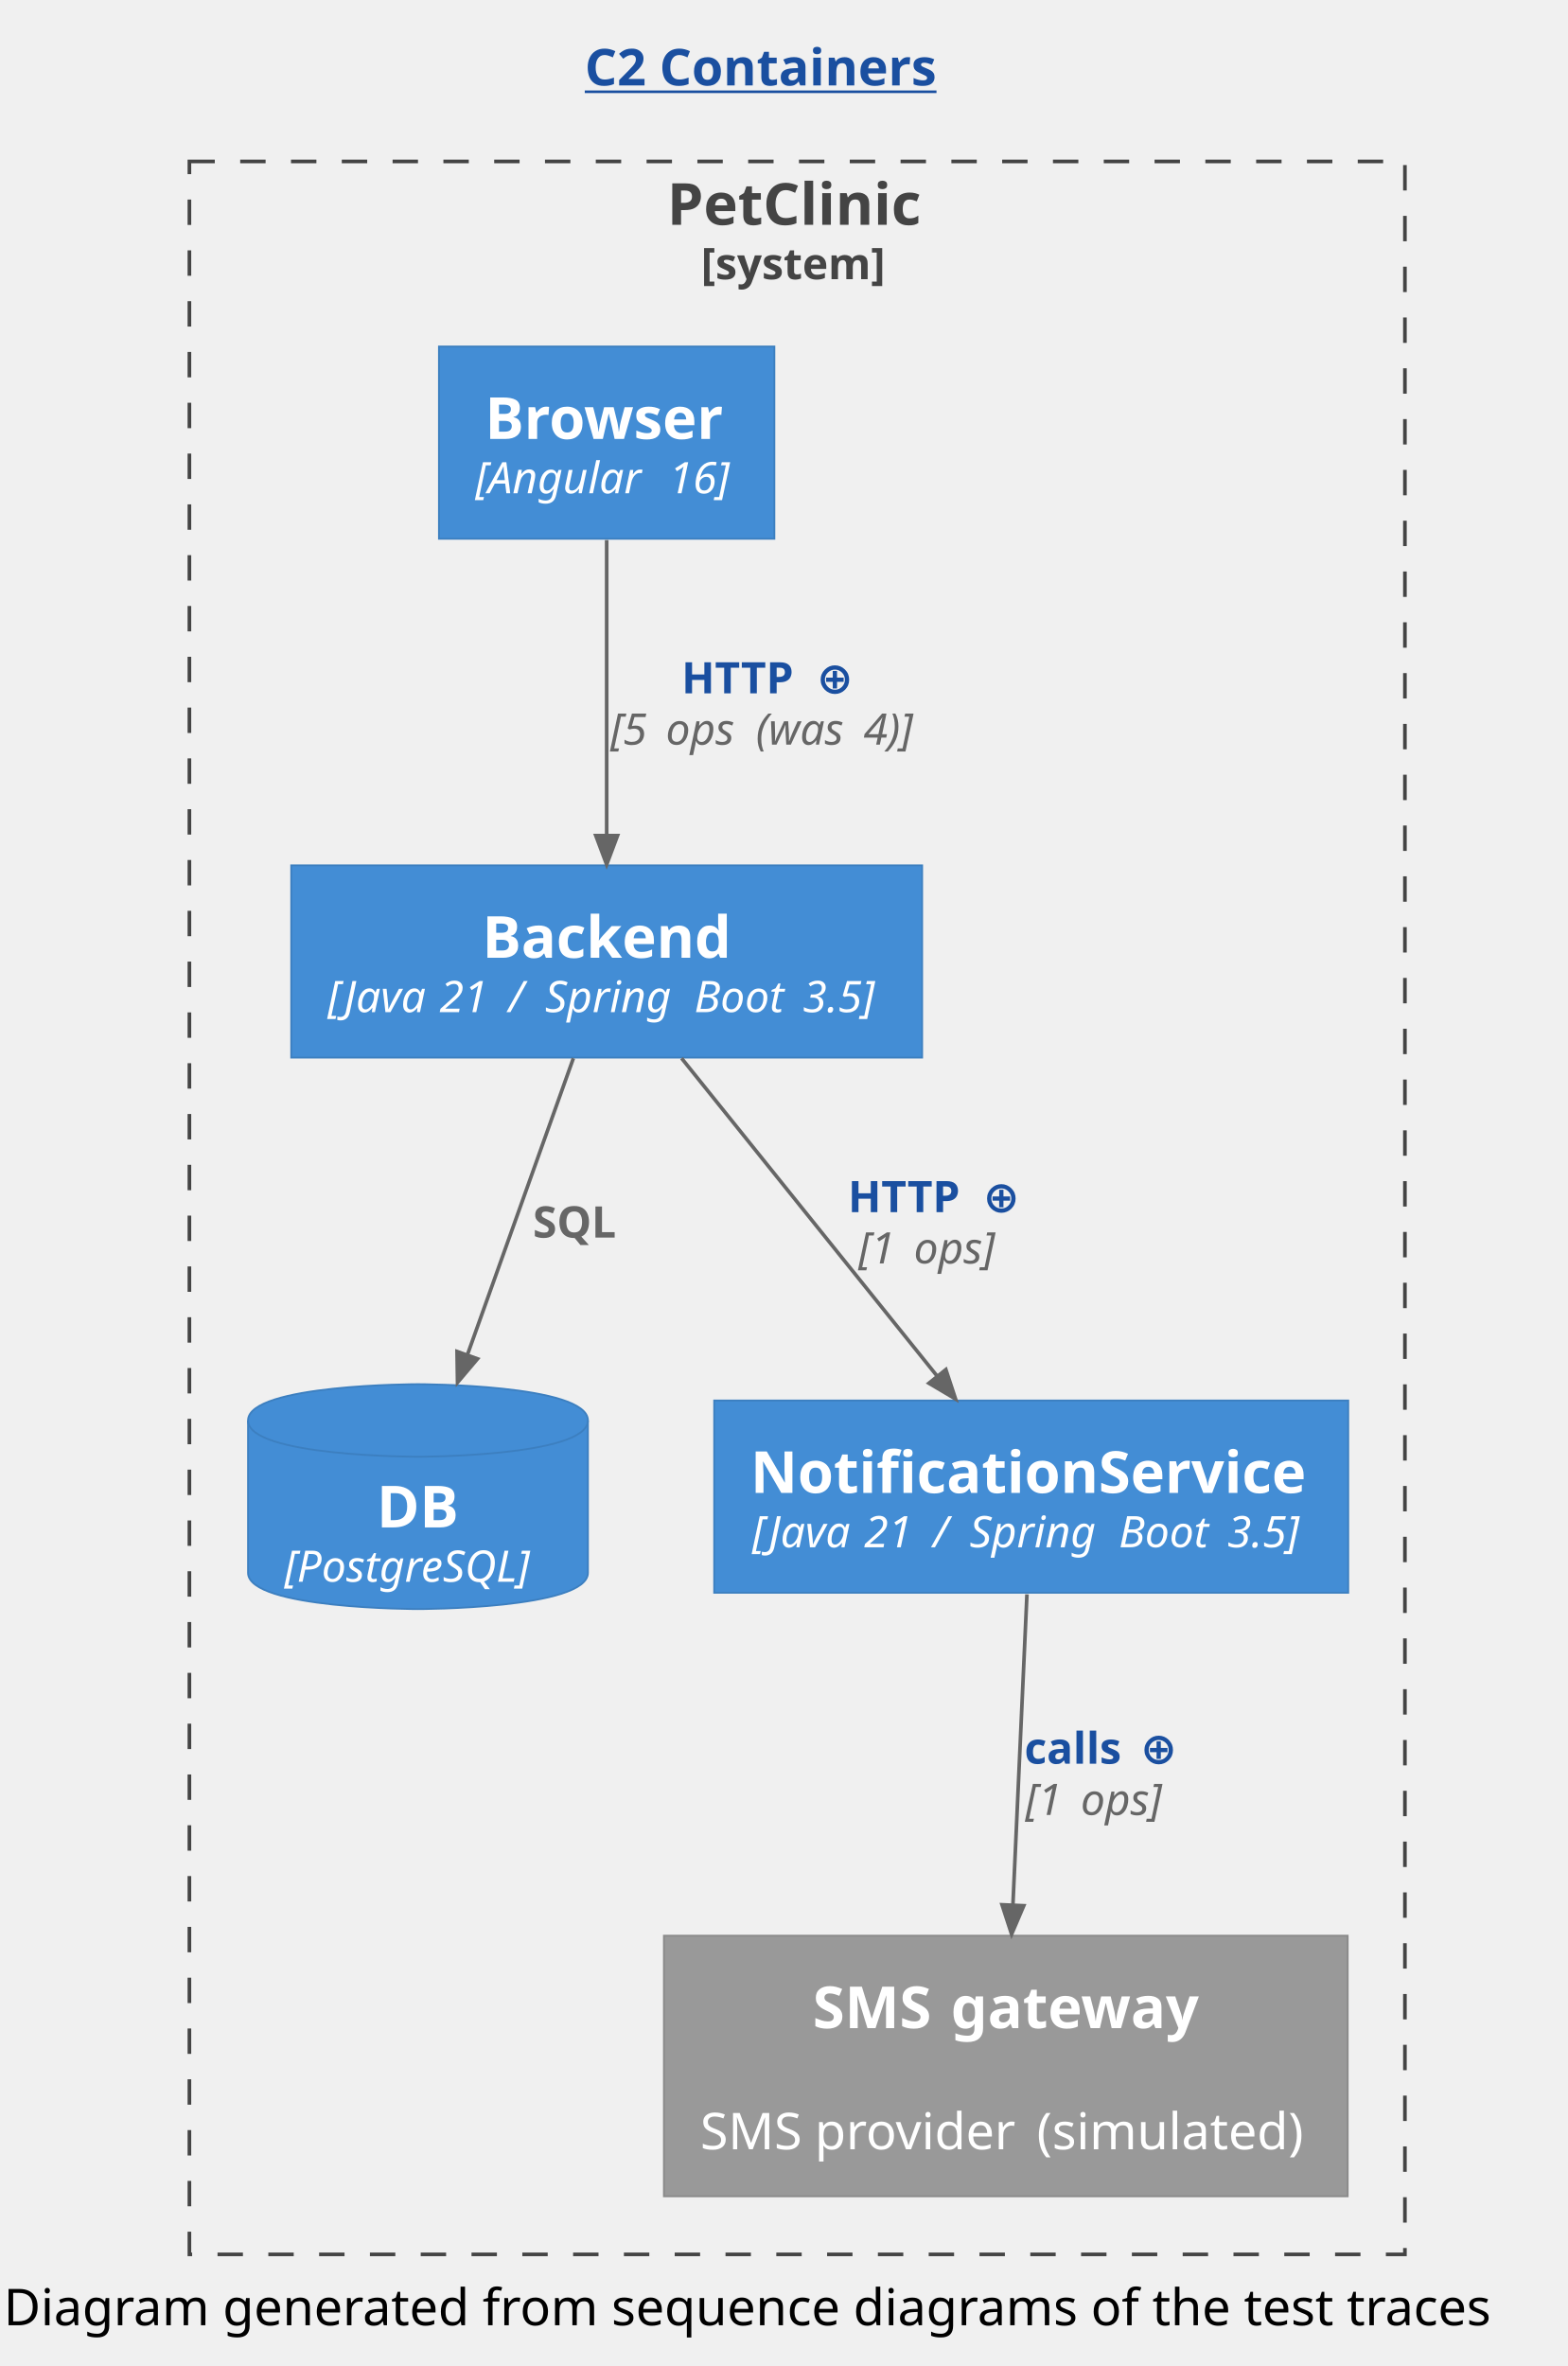
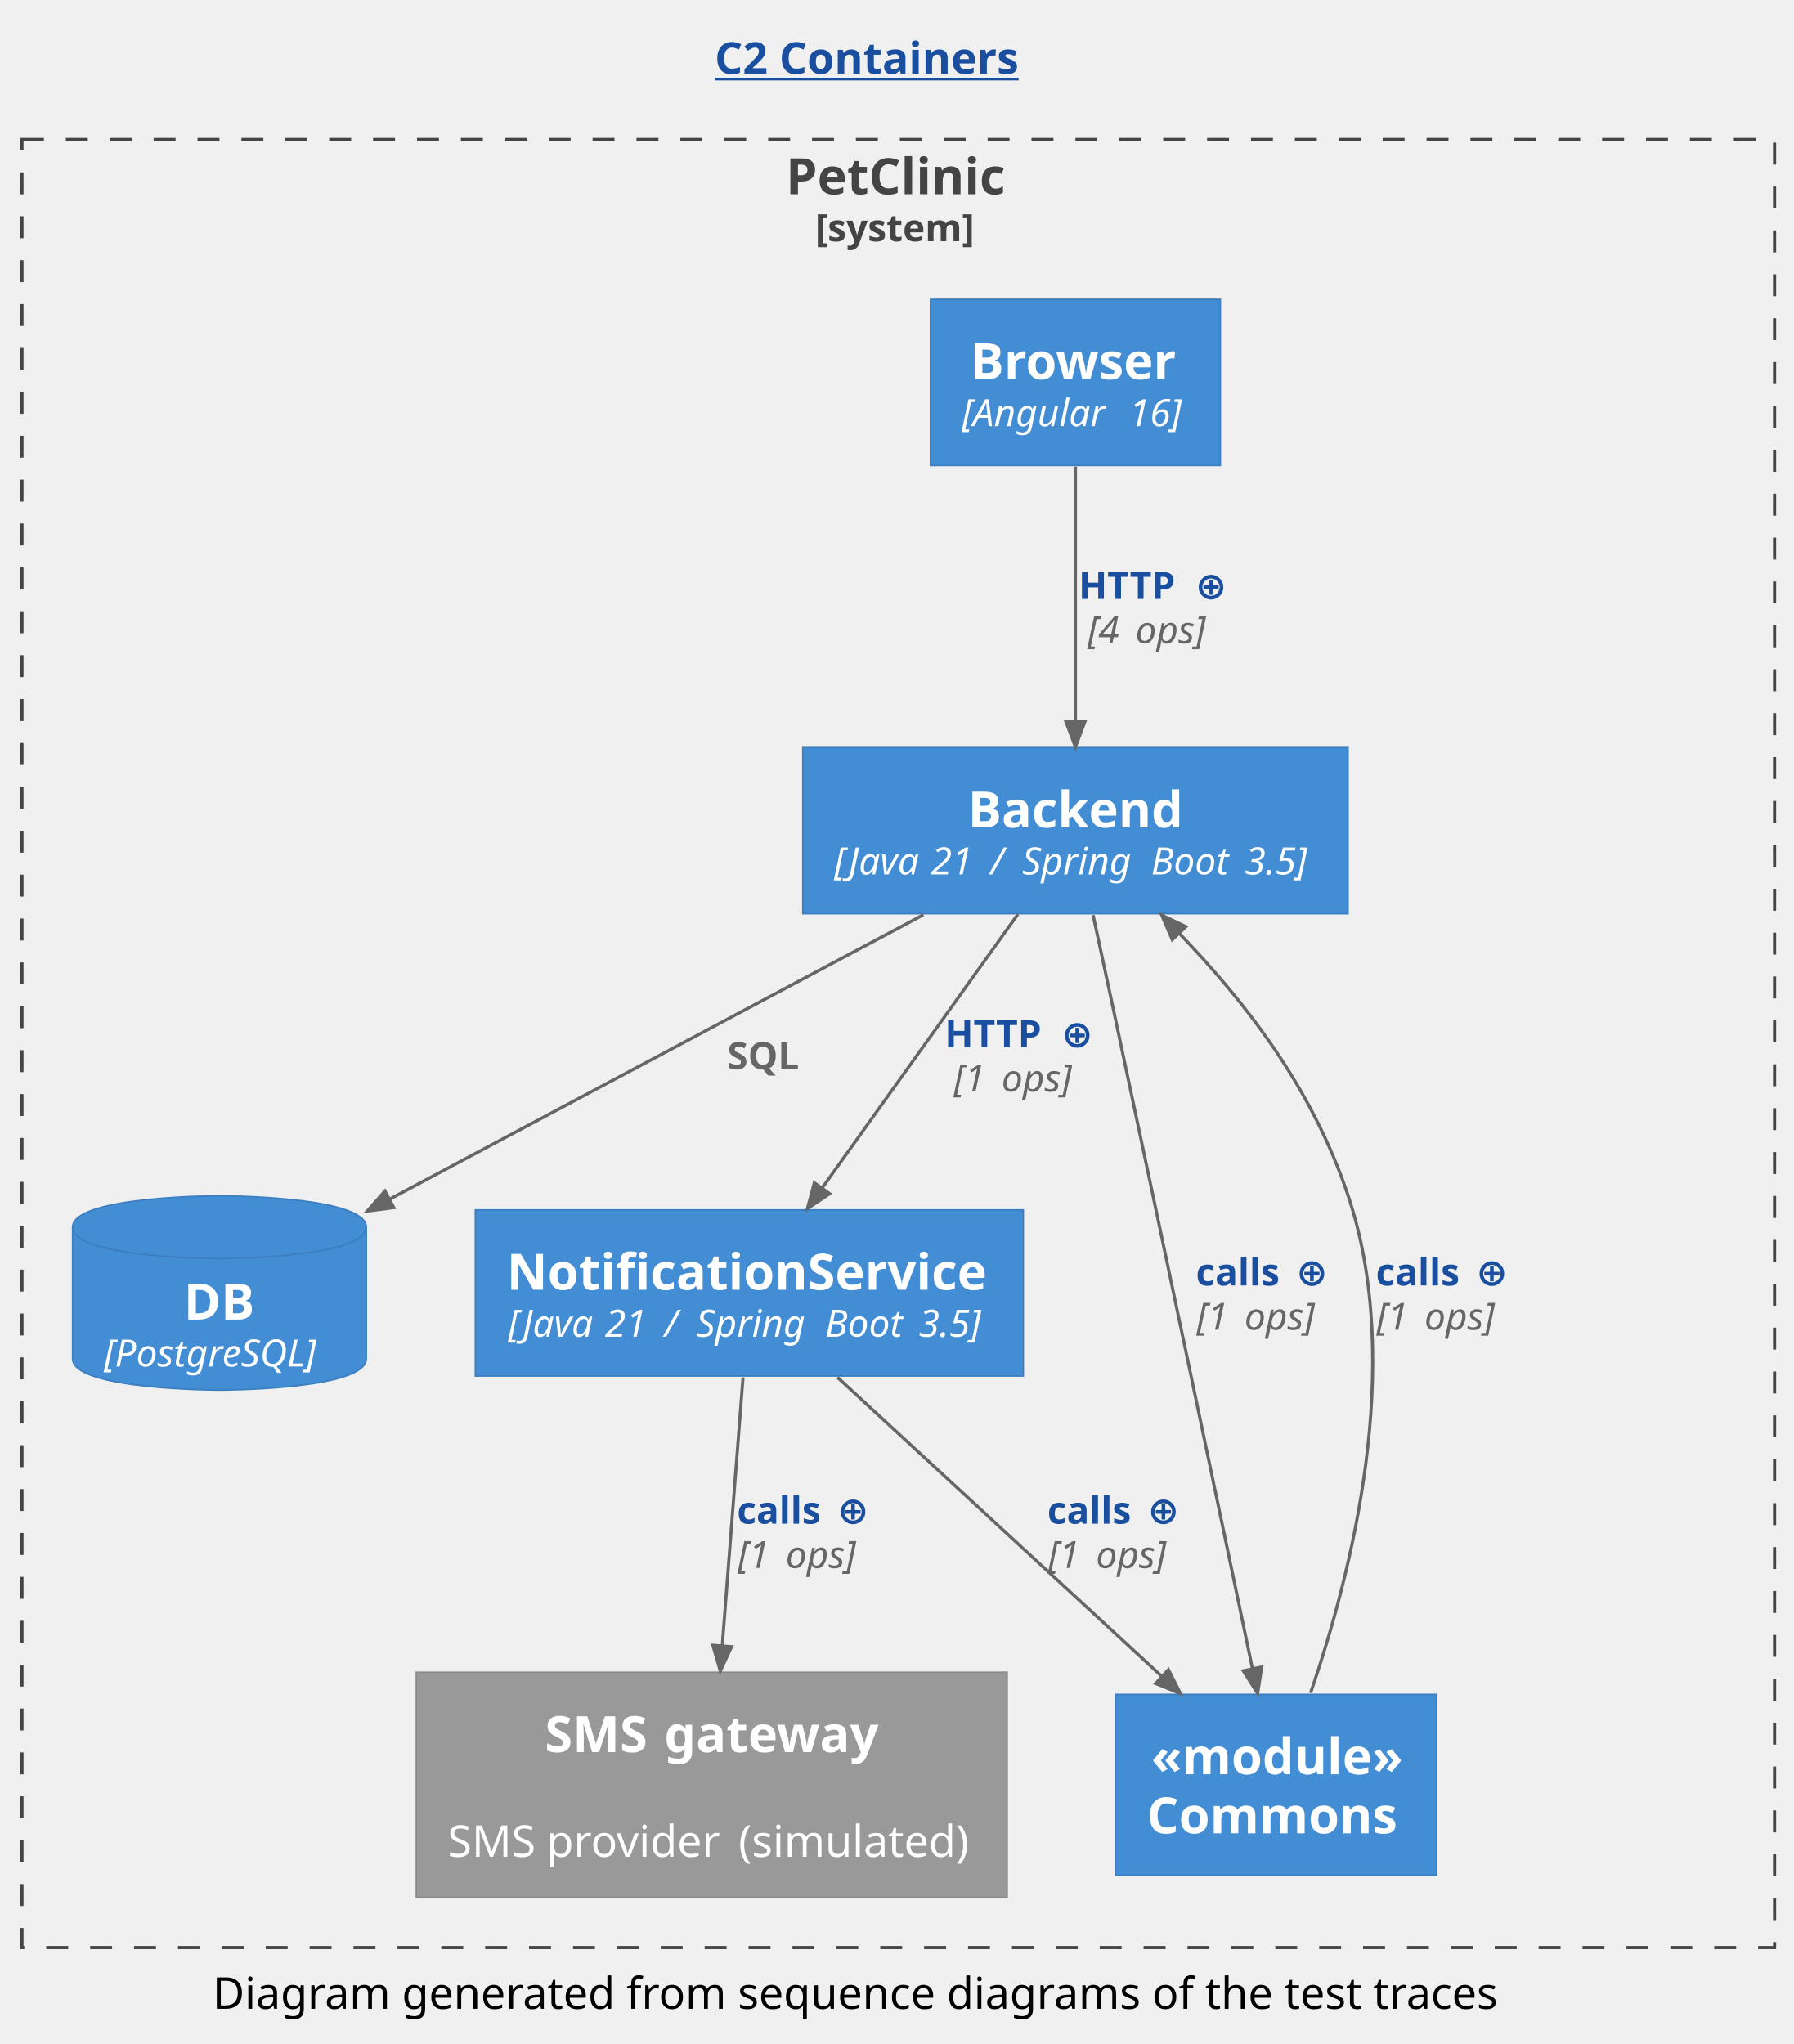
- <svg xmlns="http://www.w3.org/2000/svg" xmlns:xlink="http://www.w3.org/1999/xlink" contentStyleType="text/css" data-diagram-type="DESCRIPTION" height="652px" preserveAspectRatio="none" style="width:432px;height:652px;background:#FFFFFF;" version="1.1" viewBox="0 0 432 652" width="432px" zoomAndPan="magnify">
+ <svg xmlns="http://www.w3.org/2000/svg" xmlns:xlink="http://www.w3.org/1999/xlink" contentStyleType="text/css" data-diagram-type="DESCRIPTION" height="652px" preserveAspectRatio="none" style="width:572px;height:652px;background:#FFFFFF;" version="1.1" viewBox="0 0 572 652" width="572px" zoomAndPan="magnify">
  <defs />
  <g>
    <g class="title" data-source-line="6">
      <a href="https://c4model.com/diagrams/container" target="_blank" rel="noopener noreferrer" title="What is a C2 diagram?" xlink:actuate="onRequest" xlink:href="https://c4model.com/diagrams/container" xlink:show="new" xlink:title="What is a C2 diagram?" xlink:type="simple">
-         <text fill="#1A4FA0" font-family="sans-serif" font-size="14" font-weight="bold" lengthAdjust="spacing" text-decoration="underline" textLength="102.067" x="161.166" y="23.535">C2 Containers</text>
+         <text fill="#1A4FA0" font-family="sans-serif" font-size="14" font-weight="bold" lengthAdjust="spacing" text-decoration="underline" textLength="102.067" x="227.966" y="23.535">C2 Containers</text>
      </a>
    </g>
    <g class="cluster" data-qualified-name="c2_system" data-source-line="1666" id="ent0002">
-       <rect fill="none" height="576.75" style="stroke:#444444;stroke-width:1;stroke-dasharray:7,7;" width="335" x="52.2" y="44.488" />
-       <text fill="#444444" font-family="sans-serif" font-size="16" font-weight="bold" lengthAdjust="spacing" textLength="71.703" x="183.848" y="61.957">PetClinic</text>
-       <text fill="#444444" font-family="sans-serif" font-size="12" font-weight="bold" lengthAdjust="spacing" textLength="52.992" x="193.204" y="76.934">[system]</text>
+       <rect fill="none" height="576.75" style="stroke:#444444;stroke-width:1;stroke-dasharray:7,7;" width="559" x="7" y="44.488" />
+       <text fill="#444444" font-family="sans-serif" font-size="16" font-weight="bold" lengthAdjust="spacing" textLength="71.703" x="250.648" y="61.957">PetClinic</text>
+       <text fill="#444444" font-family="sans-serif" font-size="12" font-weight="bold" lengthAdjust="spacing" textLength="52.992" x="260.004" y="76.934">[system]</text>
    </g>
    <g class="entity" data-qualified-name="c2_system.Backend" data-source-line="71" id="ent0003">
-       <rect fill="#438DD5" height="52.977" style="stroke:#3C7FC0;stroke-width:0.5;" width="173.885" x="80.26" y="238.468" />
-       <text fill="#FFFFFF" font-family="sans-serif" font-size="16" font-weight="bold" lengthAdjust="spacing" textLength="68.609" x="132.897" y="263.937">Backend</text>
-       <text fill="#FFFFFF" font-family="sans-serif" font-size="12" font-style="italic" lengthAdjust="spacing" textLength="27.1" x="90.26" y="278.914">[Java</text>
-       <text fill="#FFFFFF" font-family="sans-serif" font-size="12" font-style="italic" lengthAdjust="spacing" textLength="3.797" x="117.359" y="278.914"> </text>
-       <text fill="#FFFFFF" font-family="sans-serif" font-size="12" font-style="italic" lengthAdjust="spacing" textLength="15.176" x="121.156" y="278.914">21</text>
-       <text fill="#FFFFFF" font-family="sans-serif" font-size="12" font-style="italic" lengthAdjust="spacing" textLength="3.797" x="136.332" y="278.914"> </text>
-       <text fill="#FFFFFF" font-family="sans-serif" font-size="12" font-style="italic" lengthAdjust="spacing" textLength="6.293" x="140.129" y="278.914">/</text>
-       <text fill="#FFFFFF" font-family="sans-serif" font-size="12" font-style="italic" lengthAdjust="spacing" textLength="3.797" x="146.422" y="278.914"> </text>
-       <text fill="#FFFFFF" font-family="sans-serif" font-size="12" font-style="italic" lengthAdjust="spacing" textLength="37.324" x="150.219" y="278.914">Spring</text>
-       <text fill="#FFFFFF" font-family="sans-serif" font-size="12" font-style="italic" lengthAdjust="spacing" textLength="3.797" x="187.543" y="278.914"> </text>
-       <text fill="#FFFFFF" font-family="sans-serif" font-size="12" font-style="italic" lengthAdjust="spacing" textLength="26.133" x="191.34" y="278.914">Boot</text>
-       <text fill="#FFFFFF" font-family="sans-serif" font-size="12" font-style="italic" lengthAdjust="spacing" textLength="3.797" x="217.473" y="278.914"> </text>
-       <text fill="#FFFFFF" font-family="sans-serif" font-size="12" font-style="italic" lengthAdjust="spacing" textLength="22.875" x="221.269" y="278.914">3.5]</text>
+       <rect fill="#438DD5" height="52.977" style="stroke:#3C7FC0;stroke-width:0.5;" width="173.885" x="256.06" y="238.468" />
+       <text fill="#FFFFFF" font-family="sans-serif" font-size="16" font-weight="bold" lengthAdjust="spacing" textLength="68.609" x="308.698" y="263.937">Backend</text>
+       <text fill="#FFFFFF" font-family="sans-serif" font-size="12" font-style="italic" lengthAdjust="spacing" textLength="27.1" x="266.06" y="278.914">[Java</text>
+       <text fill="#FFFFFF" font-family="sans-serif" font-size="12" font-style="italic" lengthAdjust="spacing" textLength="3.797" x="293.16" y="278.914"> </text>
+       <text fill="#FFFFFF" font-family="sans-serif" font-size="12" font-style="italic" lengthAdjust="spacing" textLength="15.176" x="296.957" y="278.914">21</text>
+       <text fill="#FFFFFF" font-family="sans-serif" font-size="12" font-style="italic" lengthAdjust="spacing" textLength="3.797" x="312.132" y="278.914"> </text>
+       <text fill="#FFFFFF" font-family="sans-serif" font-size="12" font-style="italic" lengthAdjust="spacing" textLength="6.293" x="315.929" y="278.914">/</text>
+       <text fill="#FFFFFF" font-family="sans-serif" font-size="12" font-style="italic" lengthAdjust="spacing" textLength="3.797" x="322.222" y="278.914"> </text>
+       <text fill="#FFFFFF" font-family="sans-serif" font-size="12" font-style="italic" lengthAdjust="spacing" textLength="37.324" x="326.019" y="278.914">Spring</text>
+       <text fill="#FFFFFF" font-family="sans-serif" font-size="12" font-style="italic" lengthAdjust="spacing" textLength="3.797" x="363.343" y="278.914"> </text>
+       <text fill="#FFFFFF" font-family="sans-serif" font-size="12" font-style="italic" lengthAdjust="spacing" textLength="26.133" x="367.14" y="278.914">Boot</text>
+       <text fill="#FFFFFF" font-family="sans-serif" font-size="12" font-style="italic" lengthAdjust="spacing" textLength="3.797" x="393.273" y="278.914"> </text>
+       <text fill="#FFFFFF" font-family="sans-serif" font-size="12" font-style="italic" lengthAdjust="spacing" textLength="22.875" x="397.07" y="278.914">3.5]</text>
    </g>
    <g class="entity" data-qualified-name="c2_system.Browser" data-source-line="71" id="ent0004">
-       <rect fill="#438DD5" height="52.977" style="stroke:#3C7FC0;stroke-width:0.5;" width="92.439" x="120.98" y="95.488" />
-       <text fill="#FFFFFF" font-family="sans-serif" font-size="16" font-weight="bold" lengthAdjust="spacing" textLength="67.07" x="133.664" y="120.957">Browser</text>
-       <text fill="#FFFFFF" font-family="sans-serif" font-size="12" font-style="italic" lengthAdjust="spacing" textLength="49.565" x="130.98" y="135.934">[Angular</text>
-       <text fill="#FFFFFF" font-family="sans-serif" font-size="12" font-style="italic" lengthAdjust="spacing" textLength="3.797" x="180.544" y="135.934"> </text>
-       <text fill="#FFFFFF" font-family="sans-serif" font-size="12" font-style="italic" lengthAdjust="spacing" textLength="19.078" x="184.341" y="135.934">16]</text>
+       <rect fill="#438DD5" height="52.977" style="stroke:#3C7FC0;stroke-width:0.5;" width="92.439" x="296.78" y="95.488" />
+       <text fill="#FFFFFF" font-family="sans-serif" font-size="16" font-weight="bold" lengthAdjust="spacing" textLength="67.07" x="309.465" y="120.957">Browser</text>
+       <text fill="#FFFFFF" font-family="sans-serif" font-size="12" font-style="italic" lengthAdjust="spacing" textLength="49.565" x="306.78" y="135.934">[Angular</text>
+       <text fill="#FFFFFF" font-family="sans-serif" font-size="12" font-style="italic" lengthAdjust="spacing" textLength="3.797" x="356.344" y="135.934"> </text>
+       <text fill="#FFFFFF" font-family="sans-serif" font-size="12" font-style="italic" lengthAdjust="spacing" textLength="19.078" x="360.141" y="135.934">16]</text>
    </g>
    <g class="entity" data-qualified-name="c2_system.DB" data-source-line="75" id="ent0005">
-       <path d="M68.36,391.438 C68.36,381.438 115.198,381.438 115.198,381.438 C115.198,381.438 162.036,381.438 162.036,391.438 L162.036,433.415 C162.036,443.415 115.198,443.415 115.198,443.415 C115.198,443.415 68.36,443.415 68.36,433.415 L68.36,391.438" fill="#438DD5" style="stroke:#3C7FC0;stroke-width:0.5;" />
-       <path d="M68.36,391.438 C68.36,401.438 115.198,401.438 115.198,401.438 C115.198,401.438 162.036,401.438 162.036,391.438" fill="none" style="stroke:#3C7FC0;stroke-width:0.5;" />
-       <text fill="#FFFFFF" font-family="sans-serif" font-size="16" font-weight="bold" lengthAdjust="spacing" textLength="22.766" x="103.815" y="420.907">DB</text>
-       <text fill="#FFFFFF" font-family="sans-serif" font-size="12" font-style="italic" lengthAdjust="spacing" textLength="73.676" x="78.36" y="435.884">[PostgreSQL]</text>
+       <path d="M23.16,391.438 C23.16,381.438 69.998,381.438 69.998,381.438 C69.998,381.438 116.836,381.438 116.836,391.438 L116.836,433.415 C116.836,443.415 69.998,443.415 69.998,443.415 C69.998,443.415 23.16,443.415 23.16,433.415 L23.16,391.438" fill="#438DD5" style="stroke:#3C7FC0;stroke-width:0.5;" />
+       <path d="M23.16,391.438 C23.16,401.438 69.998,401.438 69.998,401.438 C69.998,401.438 116.836,401.438 116.836,391.438" fill="none" style="stroke:#3C7FC0;stroke-width:0.5;" />
+       <text fill="#FFFFFF" font-family="sans-serif" font-size="16" font-weight="bold" lengthAdjust="spacing" textLength="22.766" x="58.615" y="420.907">DB</text>
+       <text fill="#FFFFFF" font-family="sans-serif" font-size="12" font-style="italic" lengthAdjust="spacing" textLength="73.676" x="33.16" y="435.884">[PostgreSQL]</text>
    </g>
    <g class="entity" data-qualified-name="c2_system.NotificationService" data-source-line="71" id="ent0006">
-       <rect fill="#438DD5" height="52.977" style="stroke:#3C7FC0;stroke-width:0.5;" width="174.75" x="196.83" y="385.938" />
-       <text fill="#FFFFFF" font-family="sans-serif" font-size="16" font-weight="bold" lengthAdjust="spacing" textLength="154.75" x="206.83" y="411.407">NotificationService</text>
-       <text fill="#FFFFFF" font-family="sans-serif" font-size="12" font-style="italic" lengthAdjust="spacing" textLength="27.1" x="207.262" y="426.384">[Java</text>
-       <text fill="#FFFFFF" font-family="sans-serif" font-size="12" font-style="italic" lengthAdjust="spacing" textLength="3.797" x="234.362" y="426.384"> </text>
-       <text fill="#FFFFFF" font-family="sans-serif" font-size="12" font-style="italic" lengthAdjust="spacing" textLength="15.176" x="238.159" y="426.384">21</text>
-       <text fill="#FFFFFF" font-family="sans-serif" font-size="12" font-style="italic" lengthAdjust="spacing" textLength="3.797" x="253.335" y="426.384"> </text>
-       <text fill="#FFFFFF" font-family="sans-serif" font-size="12" font-style="italic" lengthAdjust="spacing" textLength="6.293" x="257.132" y="426.384">/</text>
-       <text fill="#FFFFFF" font-family="sans-serif" font-size="12" font-style="italic" lengthAdjust="spacing" textLength="3.797" x="263.424" y="426.384"> </text>
-       <text fill="#FFFFFF" font-family="sans-serif" font-size="12" font-style="italic" lengthAdjust="spacing" textLength="37.324" x="267.221" y="426.384">Spring</text>
-       <text fill="#FFFFFF" font-family="sans-serif" font-size="12" font-style="italic" lengthAdjust="spacing" textLength="3.797" x="304.546" y="426.384"> </text>
-       <text fill="#FFFFFF" font-family="sans-serif" font-size="12" font-style="italic" lengthAdjust="spacing" textLength="26.133" x="308.342" y="426.384">Boot</text>
-       <text fill="#FFFFFF" font-family="sans-serif" font-size="12" font-style="italic" lengthAdjust="spacing" textLength="3.797" x="334.475" y="426.384"> </text>
-       <text fill="#FFFFFF" font-family="sans-serif" font-size="12" font-style="italic" lengthAdjust="spacing" textLength="22.875" x="338.272" y="426.384">3.5]</text>
+       <rect fill="#438DD5" height="52.977" style="stroke:#3C7FC0;stroke-width:0.5;" width="174.75" x="151.63" y="385.938" />
+       <text fill="#FFFFFF" font-family="sans-serif" font-size="16" font-weight="bold" lengthAdjust="spacing" textLength="154.75" x="161.63" y="411.407">NotificationService</text>
+       <text fill="#FFFFFF" font-family="sans-serif" font-size="12" font-style="italic" lengthAdjust="spacing" textLength="27.1" x="162.063" y="426.384">[Java</text>
+       <text fill="#FFFFFF" font-family="sans-serif" font-size="12" font-style="italic" lengthAdjust="spacing" textLength="3.797" x="189.162" y="426.384"> </text>
+       <text fill="#FFFFFF" font-family="sans-serif" font-size="12" font-style="italic" lengthAdjust="spacing" textLength="15.176" x="192.959" y="426.384">21</text>
+       <text fill="#FFFFFF" font-family="sans-serif" font-size="12" font-style="italic" lengthAdjust="spacing" textLength="3.797" x="208.135" y="426.384"> </text>
+       <text fill="#FFFFFF" font-family="sans-serif" font-size="12" font-style="italic" lengthAdjust="spacing" textLength="6.293" x="211.932" y="426.384">/</text>
+       <text fill="#FFFFFF" font-family="sans-serif" font-size="12" font-style="italic" lengthAdjust="spacing" textLength="3.797" x="218.225" y="426.384"> </text>
+       <text fill="#FFFFFF" font-family="sans-serif" font-size="12" font-style="italic" lengthAdjust="spacing" textLength="37.324" x="222.022" y="426.384">Spring</text>
+       <text fill="#FFFFFF" font-family="sans-serif" font-size="12" font-style="italic" lengthAdjust="spacing" textLength="3.797" x="259.346" y="426.384"> </text>
+       <text fill="#FFFFFF" font-family="sans-serif" font-size="12" font-style="italic" lengthAdjust="spacing" textLength="26.133" x="263.143" y="426.384">Boot</text>
+       <text fill="#FFFFFF" font-family="sans-serif" font-size="12" font-style="italic" lengthAdjust="spacing" textLength="3.797" x="289.276" y="426.384"> </text>
+       <text fill="#FFFFFF" font-family="sans-serif" font-size="12" font-style="italic" lengthAdjust="spacing" textLength="22.875" x="293.072" y="426.384">3.5]</text>
    </g>
    <g class="entity" data-qualified-name="c2_system.SMS_gateway" data-source-line="212" id="ent0007">
-       <rect fill="#999999" height="71.82" style="stroke:#8A8A8A;stroke-width:0.5;" width="188.444" x="182.98" y="533.418" />
-       <text fill="#FFFFFF" font-family="sans-serif" font-size="16" font-weight="bold" lengthAdjust="spacing" textLength="32.805" x="223.983" y="558.887">SMS</text>
-       <text fill="#FFFFFF" font-family="sans-serif" font-size="16" font-weight="bold" lengthAdjust="spacing" textLength="5.273" x="256.788" y="558.887"> </text>
-       <text fill="#FFFFFF" font-family="sans-serif" font-size="16" font-weight="bold" lengthAdjust="spacing" textLength="68.359" x="262.061" y="558.887">gateway</text>
-       <text fill="#FFFFFF" font-family="sans-serif" font-size="14" lengthAdjust="spacing" textLength="4.43" x="274.987" y="575.797"> </text>
-       <text fill="#FFFFFF" font-family="sans-serif" font-size="14" lengthAdjust="spacing" textLength="27.139" x="192.98" y="592.285">SMS</text>
-       <text fill="#FFFFFF" font-family="sans-serif" font-size="14" lengthAdjust="spacing" textLength="4.43" x="220.118" y="592.285"> </text>
-       <text fill="#FFFFFF" font-family="sans-serif" font-size="14" lengthAdjust="spacing" textLength="56.773" x="224.548" y="592.285">provider</text>
-       <text fill="#FFFFFF" font-family="sans-serif" font-size="14" lengthAdjust="spacing" textLength="4.43" x="281.32" y="592.285"> </text>
-       <text fill="#FFFFFF" font-family="sans-serif" font-size="14" lengthAdjust="spacing" textLength="75.674" x="285.75" y="592.285">(simulated)</text>
+       <rect fill="#999999" height="71.82" style="stroke:#8A8A8A;stroke-width:0.5;" width="188.444" x="132.78" y="533.418" />
+       <text fill="#FFFFFF" font-family="sans-serif" font-size="16" font-weight="bold" lengthAdjust="spacing" textLength="32.805" x="173.783" y="558.887">SMS</text>
+       <text fill="#FFFFFF" font-family="sans-serif" font-size="16" font-weight="bold" lengthAdjust="spacing" textLength="5.273" x="206.588" y="558.887"> </text>
+       <text fill="#FFFFFF" font-family="sans-serif" font-size="16" font-weight="bold" lengthAdjust="spacing" textLength="68.359" x="211.862" y="558.887">gateway</text>
+       <text fill="#FFFFFF" font-family="sans-serif" font-size="14" lengthAdjust="spacing" textLength="4.43" x="224.787" y="575.797"> </text>
+       <text fill="#FFFFFF" font-family="sans-serif" font-size="14" lengthAdjust="spacing" textLength="27.139" x="142.78" y="592.285">SMS</text>
+       <text fill="#FFFFFF" font-family="sans-serif" font-size="14" lengthAdjust="spacing" textLength="4.43" x="169.919" y="592.285"> </text>
+       <text fill="#FFFFFF" font-family="sans-serif" font-size="14" lengthAdjust="spacing" textLength="56.773" x="174.348" y="592.285">provider</text>
+       <text fill="#FFFFFF" font-family="sans-serif" font-size="14" lengthAdjust="spacing" textLength="4.43" x="231.121" y="592.285"> </text>
+       <text fill="#FFFFFF" font-family="sans-serif" font-size="14" lengthAdjust="spacing" textLength="75.674" x="235.55" y="592.285">(simulated)</text>
    </g>
-     <g class="link" data-entity-1="ent0003" data-entity-2="ent0005" data-link-type="dependency" data-source-line="1779" id="lnk8">
-       <path d="M158.02,291.628 C149.1,316.588 138.242,346.975 128.782,373.445" fill="none" id="Backend-to-DB" style="stroke:#666666;stroke-width:1;" />
-       <polygon fill="#666666" points="126.09,380.978,131.607,374.454,125.957,372.435,126.09,380.978" style="stroke:#666666;stroke-width:1;" />
-       <text fill="#666666" font-family="sans-serif" font-size="12" font-weight="bold" lengthAdjust="spacing" textLength="23.719" x="146.86" y="341.04">SQL</text>
+     <g class="entity" data-qualified-name="c2_system._module__nCommons" data-source-line="71" id="ent0008">
+       <rect fill="#438DD5" height="57.688" style="stroke:#3C7FC0;stroke-width:0.5;" width="102.422" x="355.79" y="540.488" />
+       <text fill="#FFFFFF" font-family="sans-serif" font-size="16" font-weight="bold" lengthAdjust="spacing" textLength="79.641" x="367.181" y="565.957">«module»</text>
+       <text fill="#FFFFFF" font-family="sans-serif" font-size="16" font-weight="bold" lengthAdjust="spacing" textLength="82.422" x="365.79" y="584.801">Commons</text>
    </g>
-     <g class="link" data-entity-1="ent0003" data-entity-2="ent0006" data-link-type="dependency" data-source-line="1779" id="lnk9">
-       <path d="M187.85,291.628 C209.1,318.058 237.027,352.773 258.347,379.293" fill="none" id="Backend-to-NotificationService" style="stroke:#666666;stroke-width:1;" />
-       <polygon fill="#666666" points="263.36,385.528,260.685,377.414,256.009,381.173,263.36,385.528" style="stroke:#666666;stroke-width:1;" />
+     <g class="link" data-entity-1="ent0003" data-entity-2="ent0005" data-link-type="dependency" data-source-line="1779" id="lnk9">
+       <path d="M294.51,291.798 C244.4,318.488 173.78,356.126 124.19,382.556" fill="none" id="Backend-to-DB" style="stroke:#666666;stroke-width:1;" />
+       <polygon fill="#666666" points="117.13,386.318,125.601,385.203,122.779,379.908,117.13,386.318" style="stroke:#666666;stroke-width:1;" />
+       <text fill="#666666" font-family="sans-serif" font-size="12" font-weight="bold" lengthAdjust="spacing" textLength="23.719" x="231.95" y="341.04">SQL</text>
+     </g>
+     <g class="link" data-entity-1="ent0003" data-entity-2="ent0006" data-link-type="dependency" data-source-line="1779" id="lnk10">
+       <path d="M324.65,291.628 C305.75,318.058 281.121,352.499 262.171,379.019" fill="none" id="Backend-to-NotificationService" style="stroke:#666666;stroke-width:1;" />
+       <polygon fill="#666666" points="257.52,385.528,264.612,380.763,259.73,377.275,257.52,385.528" style="stroke:#666666;stroke-width:1;" />
      <a href="genseq://c2-279a196c9d" target="_top" title="Click for the calls behind this line" xlink:actuate="onRequest" xlink:href="genseq://c2-279a196c9d" xlink:show="new" xlink:title="Click for the calls behind this line" xlink:type="simple">
-         <text fill="#1A4FA0" font-family="sans-serif" font-size="12" font-weight="bold" lengthAdjust="spacing" textLength="33.281" x="233.71" y="334.04">HTTP</text>
+         <text fill="#1A4FA0" font-family="sans-serif" font-size="12" font-weight="bold" lengthAdjust="spacing" textLength="33.281" x="301.32" y="334.04">HTTP</text>
      </a>
      <a href="genseq://c2-279a196c9d" target="_top" title="Click for the calls behind this line" xlink:actuate="onRequest" xlink:href="genseq://c2-279a196c9d" xlink:show="new" xlink:title="Click for the calls behind this line" xlink:type="simple">
-         <text fill="#1A4FA0" font-family="sans-serif" font-size="12" font-weight="bold" lengthAdjust="spacing" textLength="3.955" x="266.991" y="334.04"> </text>
+         <text fill="#1A4FA0" font-family="sans-serif" font-size="12" font-weight="bold" lengthAdjust="spacing" textLength="3.955" x="334.601" y="334.04"> </text>
      </a>
      <a href="genseq://c2-279a196c9d" target="_top" title="Click for the calls behind this line" xlink:actuate="onRequest" xlink:href="genseq://c2-279a196c9d" xlink:show="new" xlink:title="Click for the calls behind this line" xlink:type="simple">
-         <text fill="#1A4FA0" font-family="sans-serif" font-size="12" font-weight="bold" lengthAdjust="spacing" textLength="8.684" x="270.946" y="334.04">⊕</text>
+         <text fill="#1A4FA0" font-family="sans-serif" font-size="12" font-weight="bold" lengthAdjust="spacing" textLength="8.684" x="338.556" y="334.04">⊕</text>
      </a>
-       <text fill="#666666" font-family="sans-serif" font-size="12" font-style="italic" lengthAdjust="spacing" textLength="11.49" x="236.554" y="348.173">[1</text>
-       <text fill="#666666" font-family="sans-serif" font-size="12" font-style="italic" lengthAdjust="spacing" textLength="3.797" x="248.045" y="348.173"> </text>
-       <text fill="#666666" font-family="sans-serif" font-size="12" font-style="italic" lengthAdjust="spacing" textLength="24.943" x="251.841" y="348.173">ops]</text>
+       <text fill="#666666" font-family="sans-serif" font-size="12" font-style="italic" lengthAdjust="spacing" textLength="11.49" x="304.165" y="348.173">[1</text>
+       <text fill="#666666" font-family="sans-serif" font-size="12" font-style="italic" lengthAdjust="spacing" textLength="3.797" x="315.655" y="348.173"> </text>
+       <text fill="#666666" font-family="sans-serif" font-size="12" font-style="italic" lengthAdjust="spacing" textLength="24.943" x="319.452" y="348.173">ops]</text>
    </g>
-     <g class="link" data-entity-1="ent0004" data-entity-2="ent0003" data-link-type="dependency" data-source-line="1779" id="lnk10">
-       <path d="M167.2,148.838 C167.2,174.268 167.2,204.878 167.2,230.258" fill="none" id="Browser-to-Backend" style="stroke:#666666;stroke-width:1;" />
-       <polygon fill="#666666" points="167.2,238.258,170.2,230.258,164.2,230.258,167.2,238.258" style="stroke:#666666;stroke-width:1;" />
-       <a href="genseq://c2-fb35163739" target="_top" title="Click for the calls behind this line" xlink:actuate="onRequest" xlink:href="genseq://c2-fb35163739" xlink:show="new" xlink:title="Click for the calls behind this line" xlink:type="simple">
-         <text fill="#1A4FA0" font-family="sans-serif" font-size="12" font-weight="bold" lengthAdjust="spacing" textLength="33.281" x="187.843" y="191.07">HTTP</text>
+     <g class="link" data-entity-1="ent0003" data-entity-2="ent0008" data-link-type="dependency" data-source-line="1779" id="lnk11">
+       <path d="M348.65,291.918 C350.66,301.228 352.94,311.798 355,321.438 C371.92,400.688 389.904,486.497 399.484,532.347" fill="none" id="Backend-to-_module__nCommons" style="stroke:#666666;stroke-width:1;" />
+       <polygon fill="#666666" points="401.12,540.178,402.42,531.734,396.547,532.961,401.12,540.178" style="stroke:#666666;stroke-width:1;" />
+       <a href="genseq://c2-103d57f8db" target="_top" title="Click for the calls behind this line" xlink:actuate="onRequest" xlink:href="genseq://c2-103d57f8db" xlink:show="new" xlink:title="Click for the calls behind this line" xlink:type="simple">
+         <text fill="#1A4FA0" font-family="sans-serif" font-size="12" font-weight="bold" lengthAdjust="spacing" textLength="28.031" x="381.42" y="410.03">calls</text>
      </a>
-       <a href="genseq://c2-fb35163739" target="_top" title="Click for the calls behind this line" xlink:actuate="onRequest" xlink:href="genseq://c2-fb35163739" xlink:show="new" xlink:title="Click for the calls behind this line" xlink:type="simple">
-         <text fill="#1A4FA0" font-family="sans-serif" font-size="12" font-weight="bold" lengthAdjust="spacing" textLength="3.955" x="221.125" y="191.07"> </text>
+       <a href="genseq://c2-103d57f8db" target="_top" title="Click for the calls behind this line" xlink:actuate="onRequest" xlink:href="genseq://c2-103d57f8db" xlink:show="new" xlink:title="Click for the calls behind this line" xlink:type="simple">
+         <text fill="#1A4FA0" font-family="sans-serif" font-size="12" font-weight="bold" lengthAdjust="spacing" textLength="3.955" x="409.451" y="410.03"> </text>
      </a>
-       <a href="genseq://c2-fb35163739" target="_top" title="Click for the calls behind this line" xlink:actuate="onRequest" xlink:href="genseq://c2-fb35163739" xlink:show="new" xlink:title="Click for the calls behind this line" xlink:type="simple">
-         <text fill="#1A4FA0" font-family="sans-serif" font-size="12" font-weight="bold" lengthAdjust="spacing" textLength="8.684" x="225.08" y="191.07">⊕</text>
+       <a href="genseq://c2-103d57f8db" target="_top" title="Click for the calls behind this line" xlink:actuate="onRequest" xlink:href="genseq://c2-103d57f8db" xlink:show="new" xlink:title="Click for the calls behind this line" xlink:type="simple">
+         <text fill="#1A4FA0" font-family="sans-serif" font-size="12" font-weight="bold" lengthAdjust="spacing" textLength="8.684" x="413.406" y="410.03">⊕</text>
      </a>
-       <text fill="#666666" font-family="sans-serif" font-size="12" font-style="italic" lengthAdjust="spacing" textLength="11.49" x="168.2" y="205.203">[5</text>
-       <text fill="#666666" font-family="sans-serif" font-size="12" font-style="italic" lengthAdjust="spacing" textLength="3.797" x="179.69" y="205.203"> </text>
-       <text fill="#666666" font-family="sans-serif" font-size="12" font-style="italic" lengthAdjust="spacing" textLength="21.041" x="183.487" y="205.203">ops</text>
-       <text fill="#666666" font-family="sans-serif" font-size="12" font-style="italic" lengthAdjust="spacing" textLength="3.797" x="204.528" y="205.203"> </text>
-       <text fill="#666666" font-family="sans-serif" font-size="12" font-style="italic" lengthAdjust="spacing" textLength="25.893" x="208.325" y="205.203">(was</text>
-       <text fill="#666666" font-family="sans-serif" font-size="12" font-style="italic" lengthAdjust="spacing" textLength="3.797" x="234.217" y="205.203"> </text>
-       <text fill="#666666" font-family="sans-serif" font-size="12" font-style="italic" lengthAdjust="spacing" textLength="15.393" x="238.014" y="205.203">4)]</text>
+       <text fill="#666666" font-family="sans-serif" font-size="12" font-style="italic" lengthAdjust="spacing" textLength="11.49" x="381.64" y="424.163">[1</text>
+       <text fill="#666666" font-family="sans-serif" font-size="12" font-style="italic" lengthAdjust="spacing" textLength="3.797" x="393.13" y="424.163"> </text>
+       <text fill="#666666" font-family="sans-serif" font-size="12" font-style="italic" lengthAdjust="spacing" textLength="24.943" x="396.927" y="424.163">ops]</text>
    </g>
-     <g class="link" data-entity-1="ent0006" data-entity-2="ent0007" data-link-type="dependency" data-source-line="1779" id="lnk11">
-       <path d="M283.03,439.358 C281.87,465.018 280.438,496.506 279.158,525.026" fill="none" id="NotificationService-to-SMS_gateway" style="stroke:#666666;stroke-width:1;" />
-       <polygon fill="#666666" points="278.8,533.018,282.155,525.161,276.161,524.892,278.8,533.018" style="stroke:#666666;stroke-width:1;" />
+     <g class="link" data-entity-1="ent0008" data-entity-2="ent0003" data-link-type="dependency" data-source-line="1779" id="lnk15">
+       <path d="M418.01,540.008 C430.84,502.718 448.1,435.538 430,381.438 C418.29,346.448 396.895,319.325 376.065,297.664" fill="none" id="_module__nCommons-to-Backend" style="stroke:#666666;stroke-width:1;" />
+       <polygon fill="#666666" points="370.52,291.898,373.903,299.744,378.228,295.585,370.52,291.898" style="stroke:#666666;stroke-width:1;" />
+       <a href="genseq://c2-cd32149db2" target="_top" title="Click for the calls behind this line" xlink:actuate="onRequest" xlink:href="genseq://c2-cd32149db2" xlink:show="new" xlink:title="Click for the calls behind this line" xlink:type="simple">
+         <text fill="#1A4FA0" font-family="sans-serif" font-size="12" font-weight="bold" lengthAdjust="spacing" textLength="28.031" x="438.82" y="410.03">calls</text>
+       </a>
+       <a href="genseq://c2-cd32149db2" target="_top" title="Click for the calls behind this line" xlink:actuate="onRequest" xlink:href="genseq://c2-cd32149db2" xlink:show="new" xlink:title="Click for the calls behind this line" xlink:type="simple">
+         <text fill="#1A4FA0" font-family="sans-serif" font-size="12" font-weight="bold" lengthAdjust="spacing" textLength="3.955" x="466.851" y="410.03"> </text>
+       </a>
+       <a href="genseq://c2-cd32149db2" target="_top" title="Click for the calls behind this line" xlink:actuate="onRequest" xlink:href="genseq://c2-cd32149db2" xlink:show="new" xlink:title="Click for the calls behind this line" xlink:type="simple">
+         <text fill="#1A4FA0" font-family="sans-serif" font-size="12" font-weight="bold" lengthAdjust="spacing" textLength="8.684" x="470.806" y="410.03">⊕</text>
+       </a>
+       <text fill="#666666" font-family="sans-serif" font-size="12" font-style="italic" lengthAdjust="spacing" textLength="11.49" x="439.04" y="424.163">[1</text>
+       <text fill="#666666" font-family="sans-serif" font-size="12" font-style="italic" lengthAdjust="spacing" textLength="3.797" x="450.53" y="424.163"> </text>
+       <text fill="#666666" font-family="sans-serif" font-size="12" font-style="italic" lengthAdjust="spacing" textLength="24.943" x="454.327" y="424.163">ops]</text>
+     </g>
+     <g class="link" data-entity-1="ent0004" data-entity-2="ent0003" data-link-type="dependency" data-source-line="1779" id="lnk12">
+       <path d="M343,148.838 C343,174.268 343,204.878 343,230.258" fill="none" id="Browser-to-Backend" style="stroke:#666666;stroke-width:1;" />
+       <polygon fill="#666666" points="343,238.258,346,230.258,340,230.258,343,238.258" style="stroke:#666666;stroke-width:1;" />
+       <a href="genseq://c2-43d2943456" target="_top" title="Click for the calls behind this line" xlink:actuate="onRequest" xlink:href="genseq://c2-43d2943456" xlink:show="new" xlink:title="Click for the calls behind this line" xlink:type="simple">
+         <text fill="#1A4FA0" font-family="sans-serif" font-size="12" font-weight="bold" lengthAdjust="spacing" textLength="33.281" x="344" y="191.07">HTTP</text>
+       </a>
+       <a href="genseq://c2-43d2943456" target="_top" title="Click for the calls behind this line" xlink:actuate="onRequest" xlink:href="genseq://c2-43d2943456" xlink:show="new" xlink:title="Click for the calls behind this line" xlink:type="simple">
+         <text fill="#1A4FA0" font-family="sans-serif" font-size="12" font-weight="bold" lengthAdjust="spacing" textLength="3.955" x="377.281" y="191.07"> </text>
+       </a>
+       <a href="genseq://c2-43d2943456" target="_top" title="Click for the calls behind this line" xlink:actuate="onRequest" xlink:href="genseq://c2-43d2943456" xlink:show="new" xlink:title="Click for the calls behind this line" xlink:type="simple">
+         <text fill="#1A4FA0" font-family="sans-serif" font-size="12" font-weight="bold" lengthAdjust="spacing" textLength="8.684" x="381.236" y="191.07">⊕</text>
+       </a>
+       <text fill="#666666" font-family="sans-serif" font-size="12" font-style="italic" lengthAdjust="spacing" textLength="11.49" x="346.845" y="205.203">[4</text>
+       <text fill="#666666" font-family="sans-serif" font-size="12" font-style="italic" lengthAdjust="spacing" textLength="3.797" x="358.335" y="205.203"> </text>
+       <text fill="#666666" font-family="sans-serif" font-size="12" font-style="italic" lengthAdjust="spacing" textLength="24.943" x="362.132" y="205.203">ops]</text>
+     </g>
+     <g class="link" data-entity-1="ent0006" data-entity-2="ent0007" data-link-type="dependency" data-source-line="1779" id="lnk13">
+       <path d="M236.99,439.358 C235,465.018 232.555,496.522 230.355,525.042" fill="none" id="NotificationService-to-SMS_gateway" style="stroke:#666666;stroke-width:1;" />
+       <polygon fill="#666666" points="229.74,533.018,233.346,525.273,227.364,524.811,229.74,533.018" style="stroke:#666666;stroke-width:1;" />
      <a href="genseq://c2-cb01a30b7a" target="_top" title="Click for the calls behind this line" xlink:actuate="onRequest" xlink:href="genseq://c2-cb01a30b7a" xlink:show="new" xlink:title="Click for the calls behind this line" xlink:type="simple">
-         <text fill="#1A4FA0" font-family="sans-serif" font-size="12" font-weight="bold" lengthAdjust="spacing" textLength="28.031" x="282.33" y="486.02">calls</text>
+         <text fill="#1A4FA0" font-family="sans-serif" font-size="12" font-weight="bold" lengthAdjust="spacing" textLength="28.031" x="235.07" y="486.02">calls</text>
      </a>
      <a href="genseq://c2-cb01a30b7a" target="_top" title="Click for the calls behind this line" xlink:actuate="onRequest" xlink:href="genseq://c2-cb01a30b7a" xlink:show="new" xlink:title="Click for the calls behind this line" xlink:type="simple">
-         <text fill="#1A4FA0" font-family="sans-serif" font-size="12" font-weight="bold" lengthAdjust="spacing" textLength="3.955" x="310.361" y="486.02"> </text>
+         <text fill="#1A4FA0" font-family="sans-serif" font-size="12" font-weight="bold" lengthAdjust="spacing" textLength="3.955" x="263.101" y="486.02"> </text>
      </a>
      <a href="genseq://c2-cb01a30b7a" target="_top" title="Click for the calls behind this line" xlink:actuate="onRequest" xlink:href="genseq://c2-cb01a30b7a" xlink:show="new" xlink:title="Click for the calls behind this line" xlink:type="simple">
-         <text fill="#1A4FA0" font-family="sans-serif" font-size="12" font-weight="bold" lengthAdjust="spacing" textLength="8.684" x="314.316" y="486.02">⊕</text>
+         <text fill="#1A4FA0" font-family="sans-serif" font-size="12" font-weight="bold" lengthAdjust="spacing" textLength="8.684" x="267.056" y="486.02">⊕</text>
      </a>
-       <text fill="#666666" font-family="sans-serif" font-size="12" font-style="italic" lengthAdjust="spacing" textLength="11.49" x="282.549" y="500.153">[1</text>
-       <text fill="#666666" font-family="sans-serif" font-size="12" font-style="italic" lengthAdjust="spacing" textLength="3.797" x="294.04" y="500.153"> </text>
-       <text fill="#666666" font-family="sans-serif" font-size="12" font-style="italic" lengthAdjust="spacing" textLength="24.943" x="297.837" y="500.153">ops]</text>
+       <text fill="#666666" font-family="sans-serif" font-size="12" font-style="italic" lengthAdjust="spacing" textLength="11.49" x="235.29" y="500.153">[1</text>
+       <text fill="#666666" font-family="sans-serif" font-size="12" font-style="italic" lengthAdjust="spacing" textLength="3.797" x="246.78" y="500.153"> </text>
+       <text fill="#666666" font-family="sans-serif" font-size="12" font-style="italic" lengthAdjust="spacing" textLength="24.943" x="250.577" y="500.153">ops]</text>
    </g>
-     <g class="caption" data-source-line="18">
-       <text fill="#000000" font-family="sans-serif" font-size="14" lengthAdjust="spacing" textLength="422.399" x="1" y="640.773">Diagram generated from sequence diagrams of the test traces</text>
+     <g class="link" data-entity-1="ent0006" data-entity-2="ent0008" data-link-type="dependency" data-source-line="1779" id="lnk14">
+       <path d="M267.12,439.358 C297.38,467.258 339.478,506.075 370.628,534.795" fill="none" id="NotificationService-to-_module__nCommons" style="stroke:#666666;stroke-width:1;" />
+       <polygon fill="#666666" points="376.51,540.218,372.662,532.59,368.595,537.001,376.51,540.218" style="stroke:#666666;stroke-width:1;" />
+       <a href="genseq://c2-e128eb6ba0" target="_top" title="Click for the calls behind this line" xlink:actuate="onRequest" xlink:href="genseq://c2-e128eb6ba0" xlink:show="new" xlink:title="Click for the calls behind this line" xlink:type="simple">
+         <text fill="#1A4FA0" font-family="sans-serif" font-size="12" font-weight="bold" lengthAdjust="spacing" textLength="28.031" x="334.06" y="486.02">calls</text>
+       </a>
+       <a href="genseq://c2-e128eb6ba0" target="_top" title="Click for the calls behind this line" xlink:actuate="onRequest" xlink:href="genseq://c2-e128eb6ba0" xlink:show="new" xlink:title="Click for the calls behind this line" xlink:type="simple">
+         <text fill="#1A4FA0" font-family="sans-serif" font-size="12" font-weight="bold" lengthAdjust="spacing" textLength="3.955" x="362.091" y="486.02"> </text>
+       </a>
+       <a href="genseq://c2-e128eb6ba0" target="_top" title="Click for the calls behind this line" xlink:actuate="onRequest" xlink:href="genseq://c2-e128eb6ba0" xlink:show="new" xlink:title="Click for the calls behind this line" xlink:type="simple">
+         <text fill="#1A4FA0" font-family="sans-serif" font-size="12" font-weight="bold" lengthAdjust="spacing" textLength="8.684" x="366.046" y="486.02">⊕</text>
+       </a>
+       <text fill="#666666" font-family="sans-serif" font-size="12" font-style="italic" lengthAdjust="spacing" textLength="11.49" x="334.28" y="500.153">[1</text>
+       <text fill="#666666" font-family="sans-serif" font-size="12" font-style="italic" lengthAdjust="spacing" textLength="3.797" x="345.77" y="500.153"> </text>
+       <text fill="#666666" font-family="sans-serif" font-size="12" font-style="italic" lengthAdjust="spacing" textLength="24.943" x="349.567" y="500.153">ops]</text>
+     </g>
+     <g class="caption" data-source-line="22">
+       <text fill="#000000" font-family="sans-serif" font-size="14" lengthAdjust="spacing" textLength="422.399" x="67.8" y="640.773">Diagram generated from sequence diagrams of the test traces</text>
    </g>
  </g>
</svg>
